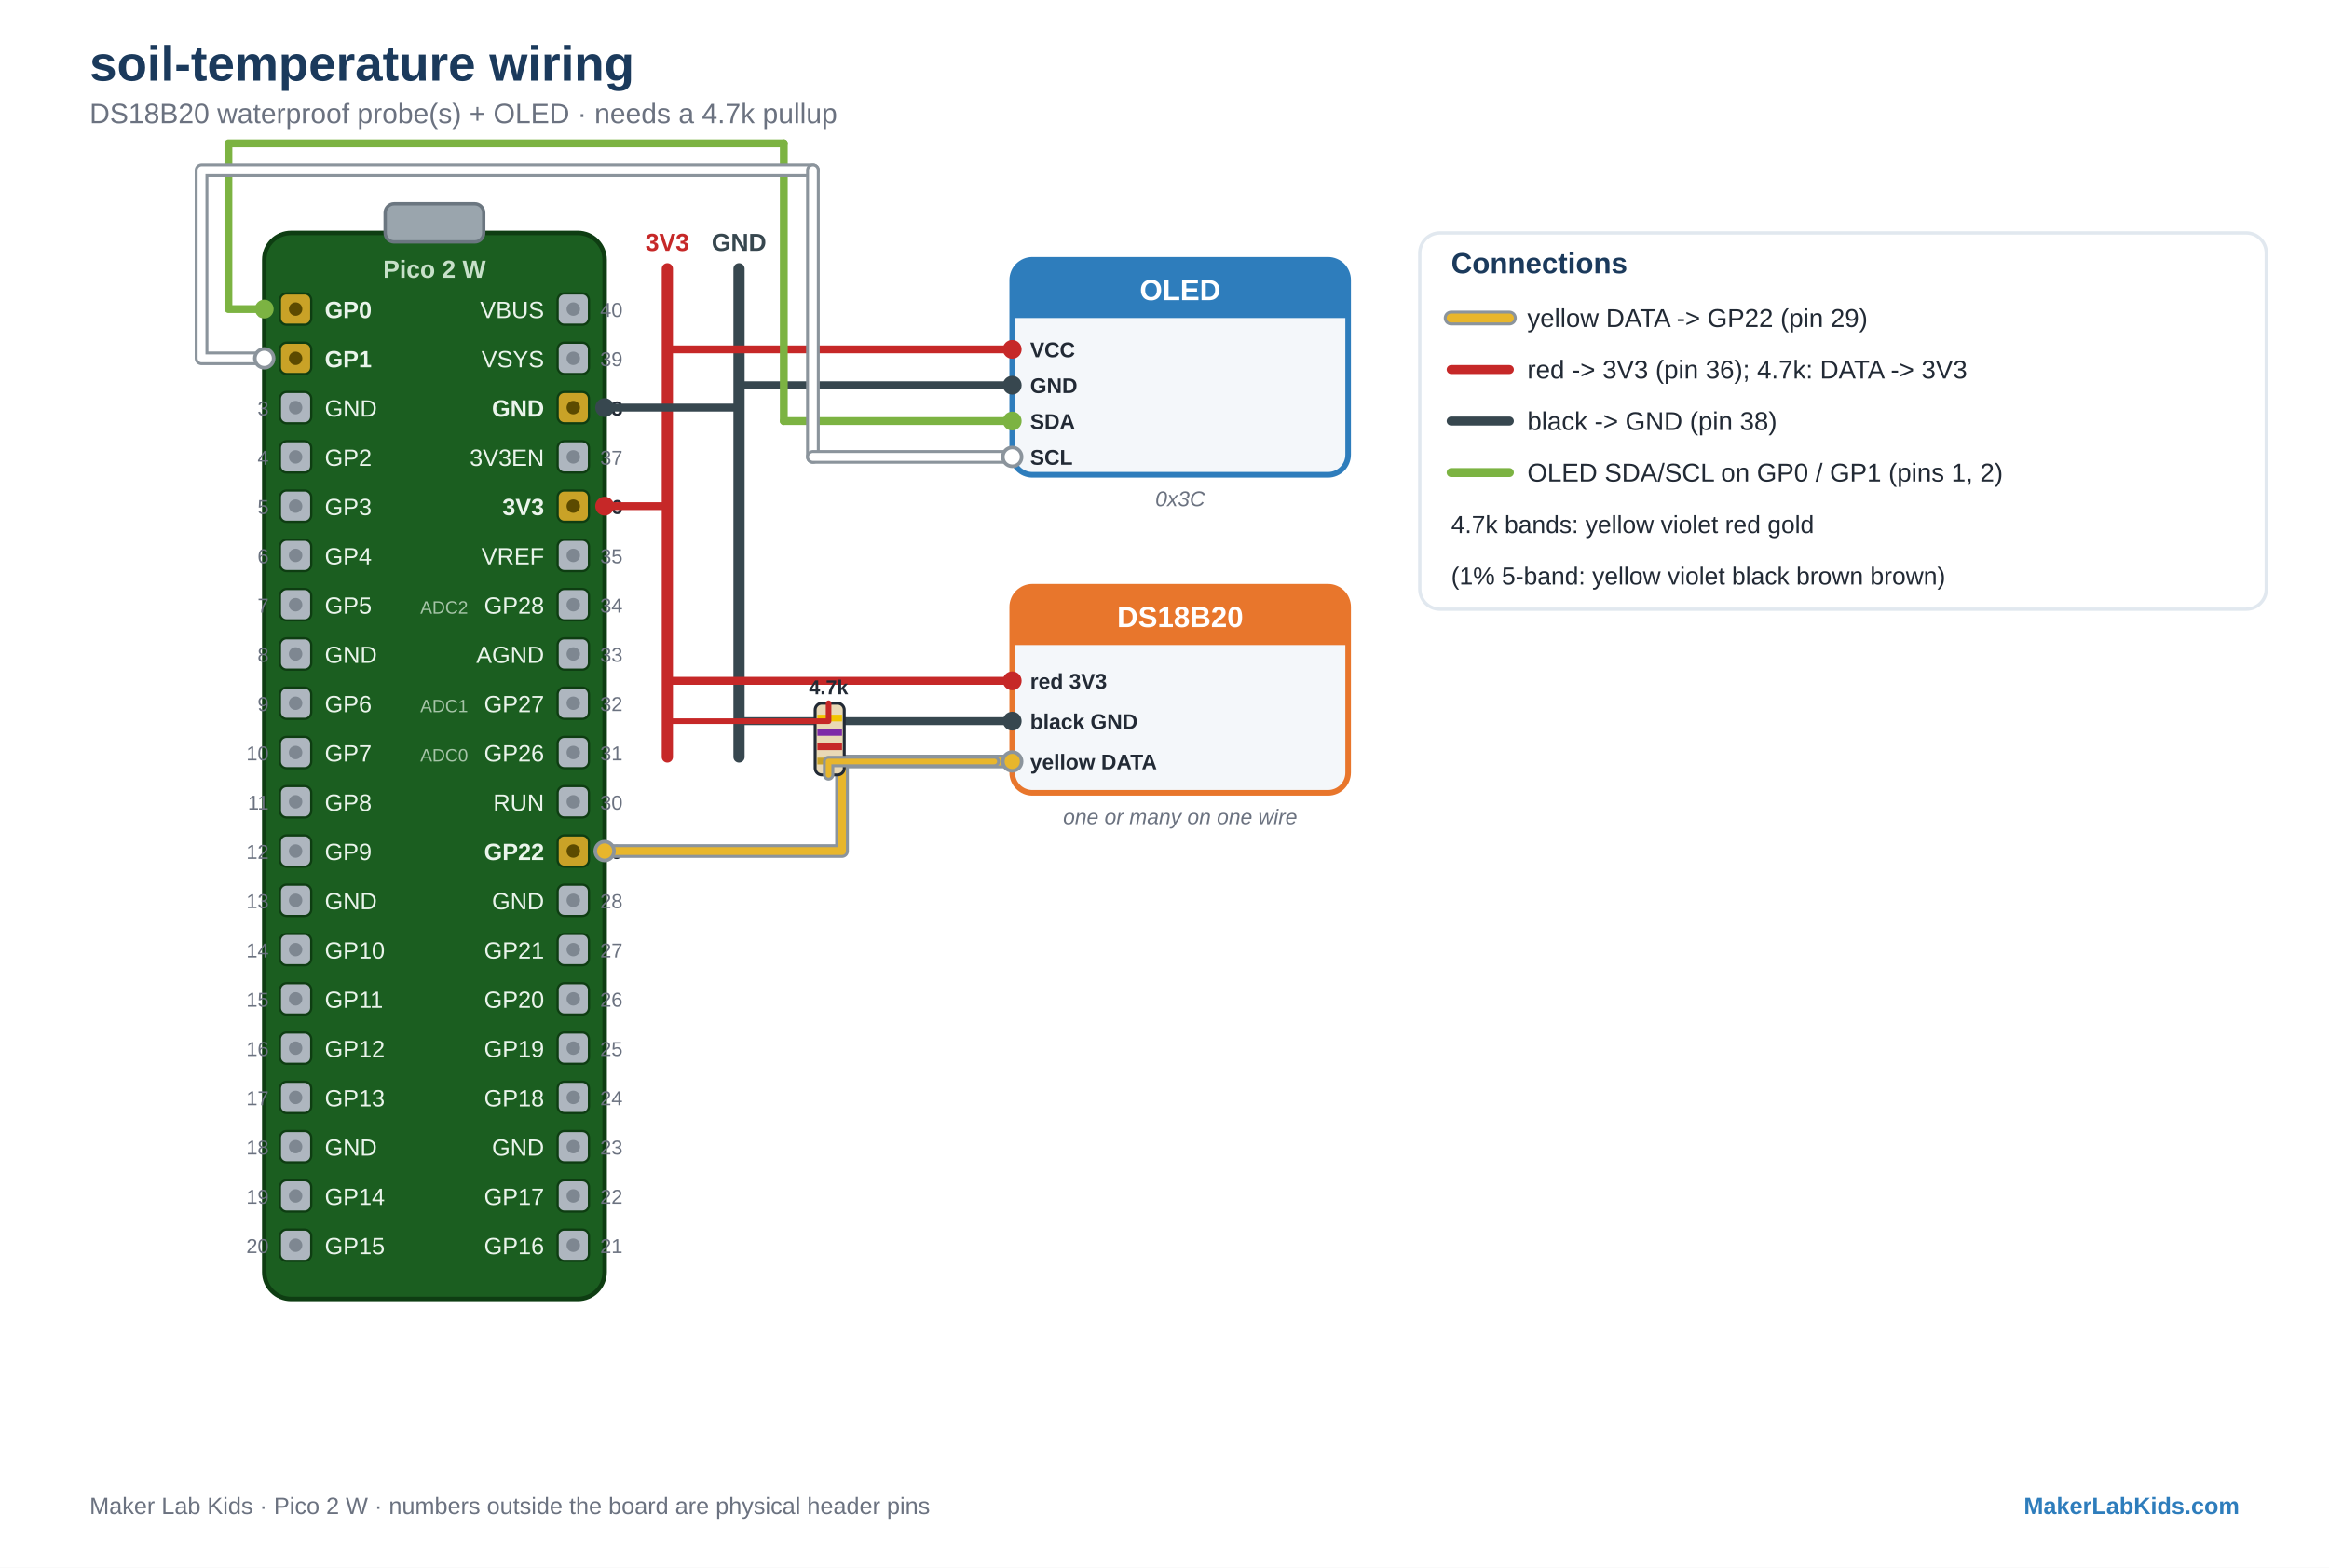
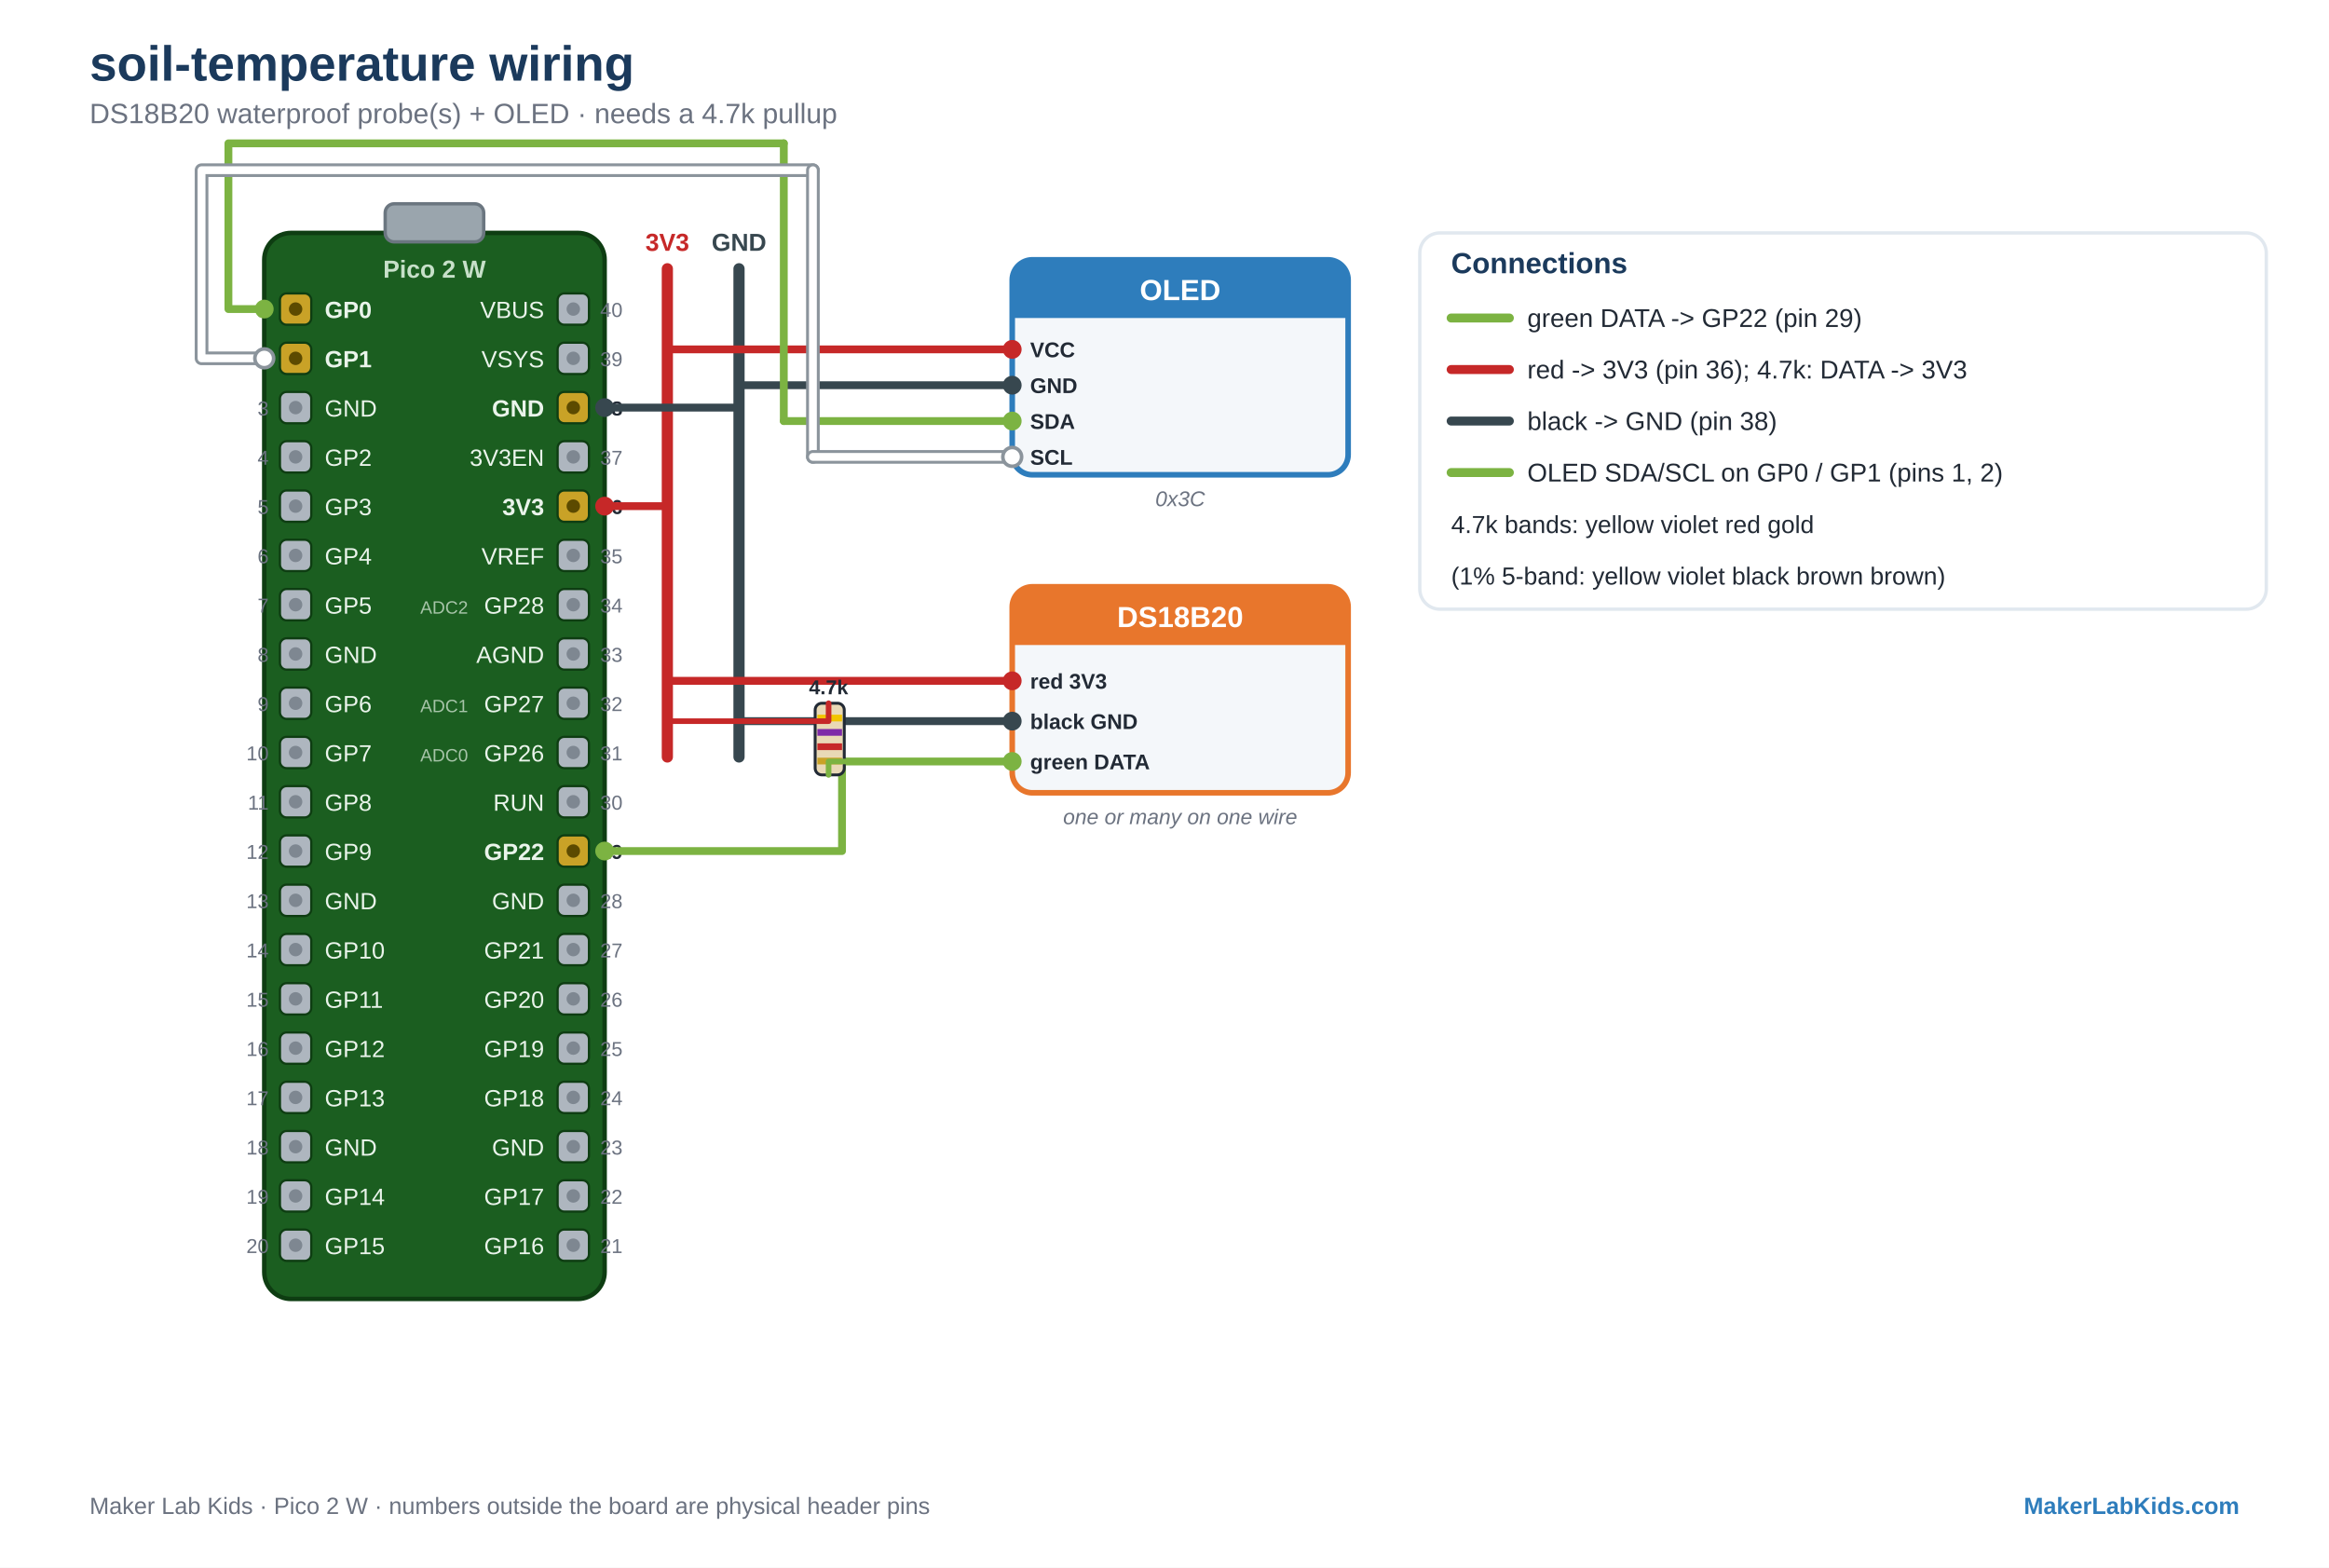
<svg xmlns="http://www.w3.org/2000/svg" viewBox="0 0 1040 700" font-family="Arial, Helvetica, sans-serif">
  <rect width="1040" height="700" fill="#FFFFFF" />
  <text x="40" y="36" font-family="Arial, Helvetica, sans-serif" font-size="22" fill="#1B3A5C" text-anchor="start" font-weight="bold">soil-temperature wiring</text>
  <text x="40" y="55" font-family="Arial, Helvetica, sans-serif" font-size="12.5" fill="#6B7280" text-anchor="start">DS18B20 waterproof probe(s) + OLED  ·  needs a 4.7k pullup</text>
  <rect x="118" y="104" width="152" height="476" rx="12" fill="#1B5E20" stroke="#0E3D12" stroke-width="2" />
  <rect x="172" y="91" width="44" height="17" rx="4" fill="#9AA5AD" stroke="#6B7680" stroke-width="1.5" />
  <text x="194" y="124" font-family="Arial, Helvetica, sans-serif" font-size="11" fill="#C7E0C9" text-anchor="middle" font-weight="bold">Pico 2 W</text>
  <rect x="125" y="131" width="14" height="14" rx="3" fill="#C9A227" stroke="#0E3D12" stroke-width="1" />
  <circle cx="132" cy="138" r="3" fill="#5C4A00" />
  <text x="145" y="142" font-family="Arial, Helvetica, sans-serif" font-size="10.5" fill="#EAF4EB" text-anchor="start" font-weight="bold">GP0</text>
  <text x="120" y="141.5" font-family="Arial, Helvetica, sans-serif" font-size="9" fill="#222A35" text-anchor="end" font-weight="bold">1</text>
  <rect x="125" y="153" width="14" height="14" rx="3" fill="#C9A227" stroke="#0E3D12" stroke-width="1" />
  <circle cx="132" cy="160" r="3" fill="#5C4A00" />
  <text x="145" y="164" font-family="Arial, Helvetica, sans-serif" font-size="10.5" fill="#EAF4EB" text-anchor="start" font-weight="bold">GP1</text>
  <text x="120" y="163.5" font-family="Arial, Helvetica, sans-serif" font-size="9" fill="#222A35" text-anchor="end" font-weight="bold">2</text>
  <rect x="125" y="175" width="14" height="14" rx="3" fill="#AEB6BF" stroke="#0E3D12" stroke-width="1" />
  <circle cx="132" cy="182" r="3" fill="#7E8791" />
  <text x="145" y="186" font-family="Arial, Helvetica, sans-serif" font-size="10.5" fill="#EAF4EB" text-anchor="start">GND</text>
  <text x="120" y="185.5" font-family="Arial, Helvetica, sans-serif" font-size="9" fill="#6B7280" text-anchor="end">3</text>
  <rect x="125" y="197" width="14" height="14" rx="3" fill="#AEB6BF" stroke="#0E3D12" stroke-width="1" />
  <circle cx="132" cy="204" r="3" fill="#7E8791" />
  <text x="145" y="208" font-family="Arial, Helvetica, sans-serif" font-size="10.5" fill="#EAF4EB" text-anchor="start">GP2</text>
  <text x="120" y="207.5" font-family="Arial, Helvetica, sans-serif" font-size="9" fill="#6B7280" text-anchor="end">4</text>
  <rect x="125" y="219" width="14" height="14" rx="3" fill="#AEB6BF" stroke="#0E3D12" stroke-width="1" />
  <circle cx="132" cy="226" r="3" fill="#7E8791" />
  <text x="145" y="230" font-family="Arial, Helvetica, sans-serif" font-size="10.5" fill="#EAF4EB" text-anchor="start">GP3</text>
  <text x="120" y="229.5" font-family="Arial, Helvetica, sans-serif" font-size="9" fill="#6B7280" text-anchor="end">5</text>
  <rect x="125" y="241" width="14" height="14" rx="3" fill="#AEB6BF" stroke="#0E3D12" stroke-width="1" />
  <circle cx="132" cy="248" r="3" fill="#7E8791" />
  <text x="145" y="252" font-family="Arial, Helvetica, sans-serif" font-size="10.5" fill="#EAF4EB" text-anchor="start">GP4</text>
  <text x="120" y="251.5" font-family="Arial, Helvetica, sans-serif" font-size="9" fill="#6B7280" text-anchor="end">6</text>
  <rect x="125" y="263" width="14" height="14" rx="3" fill="#AEB6BF" stroke="#0E3D12" stroke-width="1" />
  <circle cx="132" cy="270" r="3" fill="#7E8791" />
  <text x="145" y="274" font-family="Arial, Helvetica, sans-serif" font-size="10.5" fill="#EAF4EB" text-anchor="start">GP5</text>
  <text x="120" y="273.5" font-family="Arial, Helvetica, sans-serif" font-size="9" fill="#6B7280" text-anchor="end">7</text>
  <rect x="125" y="285" width="14" height="14" rx="3" fill="#AEB6BF" stroke="#0E3D12" stroke-width="1" />
  <circle cx="132" cy="292" r="3" fill="#7E8791" />
  <text x="145" y="296" font-family="Arial, Helvetica, sans-serif" font-size="10.5" fill="#EAF4EB" text-anchor="start">GND</text>
  <text x="120" y="295.5" font-family="Arial, Helvetica, sans-serif" font-size="9" fill="#6B7280" text-anchor="end">8</text>
  <rect x="125" y="307" width="14" height="14" rx="3" fill="#AEB6BF" stroke="#0E3D12" stroke-width="1" />
  <circle cx="132" cy="314" r="3" fill="#7E8791" />
  <text x="145" y="318" font-family="Arial, Helvetica, sans-serif" font-size="10.5" fill="#EAF4EB" text-anchor="start">GP6</text>
  <text x="120" y="317.5" font-family="Arial, Helvetica, sans-serif" font-size="9" fill="#6B7280" text-anchor="end">9</text>
  <rect x="125" y="329" width="14" height="14" rx="3" fill="#AEB6BF" stroke="#0E3D12" stroke-width="1" />
  <circle cx="132" cy="336" r="3" fill="#7E8791" />
  <text x="145" y="340" font-family="Arial, Helvetica, sans-serif" font-size="10.5" fill="#EAF4EB" text-anchor="start">GP7</text>
  <text x="120" y="339.5" font-family="Arial, Helvetica, sans-serif" font-size="9" fill="#6B7280" text-anchor="end">10</text>
  <rect x="125" y="351" width="14" height="14" rx="3" fill="#AEB6BF" stroke="#0E3D12" stroke-width="1" />
  <circle cx="132" cy="358" r="3" fill="#7E8791" />
  <text x="145" y="362" font-family="Arial, Helvetica, sans-serif" font-size="10.5" fill="#EAF4EB" text-anchor="start">GP8</text>
  <text x="120" y="361.5" font-family="Arial, Helvetica, sans-serif" font-size="9" fill="#6B7280" text-anchor="end">11</text>
  <rect x="125" y="373" width="14" height="14" rx="3" fill="#AEB6BF" stroke="#0E3D12" stroke-width="1" />
  <circle cx="132" cy="380" r="3" fill="#7E8791" />
  <text x="145" y="384" font-family="Arial, Helvetica, sans-serif" font-size="10.5" fill="#EAF4EB" text-anchor="start">GP9</text>
  <text x="120" y="383.5" font-family="Arial, Helvetica, sans-serif" font-size="9" fill="#6B7280" text-anchor="end">12</text>
  <rect x="125" y="395" width="14" height="14" rx="3" fill="#AEB6BF" stroke="#0E3D12" stroke-width="1" />
  <circle cx="132" cy="402" r="3" fill="#7E8791" />
  <text x="145" y="406" font-family="Arial, Helvetica, sans-serif" font-size="10.5" fill="#EAF4EB" text-anchor="start">GND</text>
  <text x="120" y="405.5" font-family="Arial, Helvetica, sans-serif" font-size="9" fill="#6B7280" text-anchor="end">13</text>
  <rect x="125" y="417" width="14" height="14" rx="3" fill="#AEB6BF" stroke="#0E3D12" stroke-width="1" />
  <circle cx="132" cy="424" r="3" fill="#7E8791" />
  <text x="145" y="428" font-family="Arial, Helvetica, sans-serif" font-size="10.5" fill="#EAF4EB" text-anchor="start">GP10</text>
  <text x="120" y="427.5" font-family="Arial, Helvetica, sans-serif" font-size="9" fill="#6B7280" text-anchor="end">14</text>
  <rect x="125" y="439" width="14" height="14" rx="3" fill="#AEB6BF" stroke="#0E3D12" stroke-width="1" />
  <circle cx="132" cy="446" r="3" fill="#7E8791" />
  <text x="145" y="450" font-family="Arial, Helvetica, sans-serif" font-size="10.5" fill="#EAF4EB" text-anchor="start">GP11</text>
  <text x="120" y="449.5" font-family="Arial, Helvetica, sans-serif" font-size="9" fill="#6B7280" text-anchor="end">15</text>
  <rect x="125" y="461" width="14" height="14" rx="3" fill="#AEB6BF" stroke="#0E3D12" stroke-width="1" />
  <circle cx="132" cy="468" r="3" fill="#7E8791" />
  <text x="145" y="472" font-family="Arial, Helvetica, sans-serif" font-size="10.5" fill="#EAF4EB" text-anchor="start">GP12</text>
  <text x="120" y="471.5" font-family="Arial, Helvetica, sans-serif" font-size="9" fill="#6B7280" text-anchor="end">16</text>
  <rect x="125" y="483" width="14" height="14" rx="3" fill="#AEB6BF" stroke="#0E3D12" stroke-width="1" />
  <circle cx="132" cy="490" r="3" fill="#7E8791" />
  <text x="145" y="494" font-family="Arial, Helvetica, sans-serif" font-size="10.5" fill="#EAF4EB" text-anchor="start">GP13</text>
  <text x="120" y="493.5" font-family="Arial, Helvetica, sans-serif" font-size="9" fill="#6B7280" text-anchor="end">17</text>
  <rect x="125" y="505" width="14" height="14" rx="3" fill="#AEB6BF" stroke="#0E3D12" stroke-width="1" />
  <circle cx="132" cy="512" r="3" fill="#7E8791" />
  <text x="145" y="516" font-family="Arial, Helvetica, sans-serif" font-size="10.5" fill="#EAF4EB" text-anchor="start">GND</text>
  <text x="120" y="515.5" font-family="Arial, Helvetica, sans-serif" font-size="9" fill="#6B7280" text-anchor="end">18</text>
  <rect x="125" y="527" width="14" height="14" rx="3" fill="#AEB6BF" stroke="#0E3D12" stroke-width="1" />
  <circle cx="132" cy="534" r="3" fill="#7E8791" />
  <text x="145" y="538" font-family="Arial, Helvetica, sans-serif" font-size="10.5" fill="#EAF4EB" text-anchor="start">GP14</text>
  <text x="120" y="537.5" font-family="Arial, Helvetica, sans-serif" font-size="9" fill="#6B7280" text-anchor="end">19</text>
  <rect x="125" y="549" width="14" height="14" rx="3" fill="#AEB6BF" stroke="#0E3D12" stroke-width="1" />
  <circle cx="132" cy="556" r="3" fill="#7E8791" />
  <text x="145" y="560" font-family="Arial, Helvetica, sans-serif" font-size="10.5" fill="#EAF4EB" text-anchor="start">GP15</text>
  <text x="120" y="559.5" font-family="Arial, Helvetica, sans-serif" font-size="9" fill="#6B7280" text-anchor="end">20</text>
  <rect x="249" y="549" width="14" height="14" rx="3" fill="#AEB6BF" stroke="#0E3D12" stroke-width="1" />
  <circle cx="256" cy="556" r="3" fill="#7E8791" />
  <text x="243" y="560" font-family="Arial, Helvetica, sans-serif" font-size="10.5" fill="#EAF4EB" text-anchor="end">GP16</text>
  <text x="268" y="559.5" font-family="Arial, Helvetica, sans-serif" font-size="9" fill="#6B7280" text-anchor="start">21</text>
  <rect x="249" y="527" width="14" height="14" rx="3" fill="#AEB6BF" stroke="#0E3D12" stroke-width="1" />
  <circle cx="256" cy="534" r="3" fill="#7E8791" />
  <text x="243" y="538" font-family="Arial, Helvetica, sans-serif" font-size="10.5" fill="#EAF4EB" text-anchor="end">GP17</text>
  <text x="268" y="537.5" font-family="Arial, Helvetica, sans-serif" font-size="9" fill="#6B7280" text-anchor="start">22</text>
  <rect x="249" y="505" width="14" height="14" rx="3" fill="#AEB6BF" stroke="#0E3D12" stroke-width="1" />
  <circle cx="256" cy="512" r="3" fill="#7E8791" />
  <text x="243" y="516" font-family="Arial, Helvetica, sans-serif" font-size="10.5" fill="#EAF4EB" text-anchor="end">GND</text>
  <text x="268" y="515.5" font-family="Arial, Helvetica, sans-serif" font-size="9" fill="#6B7280" text-anchor="start">23</text>
  <rect x="249" y="483" width="14" height="14" rx="3" fill="#AEB6BF" stroke="#0E3D12" stroke-width="1" />
  <circle cx="256" cy="490" r="3" fill="#7E8791" />
  <text x="243" y="494" font-family="Arial, Helvetica, sans-serif" font-size="10.5" fill="#EAF4EB" text-anchor="end">GP18</text>
  <text x="268" y="493.5" font-family="Arial, Helvetica, sans-serif" font-size="9" fill="#6B7280" text-anchor="start">24</text>
  <rect x="249" y="461" width="14" height="14" rx="3" fill="#AEB6BF" stroke="#0E3D12" stroke-width="1" />
  <circle cx="256" cy="468" r="3" fill="#7E8791" />
  <text x="243" y="472" font-family="Arial, Helvetica, sans-serif" font-size="10.5" fill="#EAF4EB" text-anchor="end">GP19</text>
  <text x="268" y="471.5" font-family="Arial, Helvetica, sans-serif" font-size="9" fill="#6B7280" text-anchor="start">25</text>
  <rect x="249" y="439" width="14" height="14" rx="3" fill="#AEB6BF" stroke="#0E3D12" stroke-width="1" />
  <circle cx="256" cy="446" r="3" fill="#7E8791" />
  <text x="243" y="450" font-family="Arial, Helvetica, sans-serif" font-size="10.5" fill="#EAF4EB" text-anchor="end">GP20</text>
  <text x="268" y="449.5" font-family="Arial, Helvetica, sans-serif" font-size="9" fill="#6B7280" text-anchor="start">26</text>
  <rect x="249" y="417" width="14" height="14" rx="3" fill="#AEB6BF" stroke="#0E3D12" stroke-width="1" />
  <circle cx="256" cy="424" r="3" fill="#7E8791" />
  <text x="243" y="428" font-family="Arial, Helvetica, sans-serif" font-size="10.5" fill="#EAF4EB" text-anchor="end">GP21</text>
  <text x="268" y="427.5" font-family="Arial, Helvetica, sans-serif" font-size="9" fill="#6B7280" text-anchor="start">27</text>
  <rect x="249" y="395" width="14" height="14" rx="3" fill="#AEB6BF" stroke="#0E3D12" stroke-width="1" />
  <circle cx="256" cy="402" r="3" fill="#7E8791" />
  <text x="243" y="406" font-family="Arial, Helvetica, sans-serif" font-size="10.5" fill="#EAF4EB" text-anchor="end">GND</text>
  <text x="268" y="405.5" font-family="Arial, Helvetica, sans-serif" font-size="9" fill="#6B7280" text-anchor="start">28</text>
  <rect x="249" y="373" width="14" height="14" rx="3" fill="#C9A227" stroke="#0E3D12" stroke-width="1" />
  <circle cx="256" cy="380" r="3" fill="#5C4A00" />
  <text x="243" y="384" font-family="Arial, Helvetica, sans-serif" font-size="10.5" fill="#EAF4EB" text-anchor="end" font-weight="bold">GP22</text>
  <text x="268" y="383.5" font-family="Arial, Helvetica, sans-serif" font-size="9" fill="#222A35" text-anchor="start" font-weight="bold">29</text>
  <rect x="249" y="351" width="14" height="14" rx="3" fill="#AEB6BF" stroke="#0E3D12" stroke-width="1" />
  <circle cx="256" cy="358" r="3" fill="#7E8791" />
  <text x="243" y="362" font-family="Arial, Helvetica, sans-serif" font-size="10.5" fill="#EAF4EB" text-anchor="end">RUN</text>
  <text x="268" y="361.5" font-family="Arial, Helvetica, sans-serif" font-size="9" fill="#6B7280" text-anchor="start">30</text>
  <rect x="249" y="329" width="14" height="14" rx="3" fill="#AEB6BF" stroke="#0E3D12" stroke-width="1" />
  <circle cx="256" cy="336" r="3" fill="#7E8791" />
  <text x="243" y="340" font-family="Arial, Helvetica, sans-serif" font-size="10.5" fill="#EAF4EB" text-anchor="end">GP26</text>
  <text x="209" y="340" font-family="Arial, Helvetica, sans-serif" font-size="8" fill="#A6C4A8" text-anchor="end">ADC0</text>
  <text x="268" y="339.5" font-family="Arial, Helvetica, sans-serif" font-size="9" fill="#6B7280" text-anchor="start">31</text>
  <rect x="249" y="307" width="14" height="14" rx="3" fill="#AEB6BF" stroke="#0E3D12" stroke-width="1" />
  <circle cx="256" cy="314" r="3" fill="#7E8791" />
  <text x="243" y="318" font-family="Arial, Helvetica, sans-serif" font-size="10.5" fill="#EAF4EB" text-anchor="end">GP27</text>
  <text x="209" y="318" font-family="Arial, Helvetica, sans-serif" font-size="8" fill="#A6C4A8" text-anchor="end">ADC1</text>
  <text x="268" y="317.5" font-family="Arial, Helvetica, sans-serif" font-size="9" fill="#6B7280" text-anchor="start">32</text>
  <rect x="249" y="285" width="14" height="14" rx="3" fill="#AEB6BF" stroke="#0E3D12" stroke-width="1" />
  <circle cx="256" cy="292" r="3" fill="#7E8791" />
  <text x="243" y="296" font-family="Arial, Helvetica, sans-serif" font-size="10.5" fill="#EAF4EB" text-anchor="end">AGND</text>
  <text x="268" y="295.5" font-family="Arial, Helvetica, sans-serif" font-size="9" fill="#6B7280" text-anchor="start">33</text>
  <rect x="249" y="263" width="14" height="14" rx="3" fill="#AEB6BF" stroke="#0E3D12" stroke-width="1" />
  <circle cx="256" cy="270" r="3" fill="#7E8791" />
  <text x="243" y="274" font-family="Arial, Helvetica, sans-serif" font-size="10.5" fill="#EAF4EB" text-anchor="end">GP28</text>
  <text x="209" y="274" font-family="Arial, Helvetica, sans-serif" font-size="8" fill="#A6C4A8" text-anchor="end">ADC2</text>
  <text x="268" y="273.5" font-family="Arial, Helvetica, sans-serif" font-size="9" fill="#6B7280" text-anchor="start">34</text>
  <rect x="249" y="241" width="14" height="14" rx="3" fill="#AEB6BF" stroke="#0E3D12" stroke-width="1" />
  <circle cx="256" cy="248" r="3" fill="#7E8791" />
  <text x="243" y="252" font-family="Arial, Helvetica, sans-serif" font-size="10.5" fill="#EAF4EB" text-anchor="end">VREF</text>
  <text x="268" y="251.5" font-family="Arial, Helvetica, sans-serif" font-size="9" fill="#6B7280" text-anchor="start">35</text>
  <rect x="249" y="219" width="14" height="14" rx="3" fill="#C9A227" stroke="#0E3D12" stroke-width="1" />
  <circle cx="256" cy="226" r="3" fill="#5C4A00" />
  <text x="243" y="230" font-family="Arial, Helvetica, sans-serif" font-size="10.5" fill="#EAF4EB" text-anchor="end" font-weight="bold">3V3</text>
  <text x="268" y="229.5" font-family="Arial, Helvetica, sans-serif" font-size="9" fill="#222A35" text-anchor="start" font-weight="bold">36</text>
  <rect x="249" y="197" width="14" height="14" rx="3" fill="#AEB6BF" stroke="#0E3D12" stroke-width="1" />
  <circle cx="256" cy="204" r="3" fill="#7E8791" />
  <text x="243" y="208" font-family="Arial, Helvetica, sans-serif" font-size="10.5" fill="#EAF4EB" text-anchor="end">3V3EN</text>
  <text x="268" y="207.5" font-family="Arial, Helvetica, sans-serif" font-size="9" fill="#6B7280" text-anchor="start">37</text>
  <rect x="249" y="175" width="14" height="14" rx="3" fill="#C9A227" stroke="#0E3D12" stroke-width="1" />
  <circle cx="256" cy="182" r="3" fill="#5C4A00" />
  <text x="243" y="186" font-family="Arial, Helvetica, sans-serif" font-size="10.5" fill="#EAF4EB" text-anchor="end" font-weight="bold">GND</text>
  <text x="268" y="185.5" font-family="Arial, Helvetica, sans-serif" font-size="9" fill="#222A35" text-anchor="start" font-weight="bold">38</text>
  <rect x="249" y="153" width="14" height="14" rx="3" fill="#AEB6BF" stroke="#0E3D12" stroke-width="1" />
  <circle cx="256" cy="160" r="3" fill="#7E8791" />
  <text x="243" y="164" font-family="Arial, Helvetica, sans-serif" font-size="10.5" fill="#EAF4EB" text-anchor="end">VSYS</text>
  <text x="268" y="163.5" font-family="Arial, Helvetica, sans-serif" font-size="9" fill="#6B7280" text-anchor="start">39</text>
  <rect x="249" y="131" width="14" height="14" rx="3" fill="#AEB6BF" stroke="#0E3D12" stroke-width="1" />
  <circle cx="256" cy="138" r="3" fill="#7E8791" />
  <text x="243" y="142" font-family="Arial, Helvetica, sans-serif" font-size="10.5" fill="#EAF4EB" text-anchor="end">VBUS</text>
  <text x="268" y="141.5" font-family="Arial, Helvetica, sans-serif" font-size="9" fill="#6B7280" text-anchor="start">40</text>
  <path d="M298 120 L298 338" fill="none" stroke="#C62828" stroke-width="5" stroke-linejoin="round" stroke-linecap="round" />
  <path d="M330 120 L330 338" fill="none" stroke="#37474F" stroke-width="5" stroke-linejoin="round" stroke-linecap="round" />
  <text x="298" y="112" font-family="Arial, Helvetica, sans-serif" font-size="11" fill="#C62828" text-anchor="middle" font-weight="bold">3V3</text>
  <text x="330" y="112" font-family="Arial, Helvetica, sans-serif" font-size="11" fill="#37474F" text-anchor="middle" font-weight="bold">GND</text>
  <path d="M270 226 L298 226" fill="none" stroke="#C62828" stroke-width="3.5" stroke-linejoin="round" stroke-linecap="round" />
  <circle cx="270" cy="226" r="4.2" fill="#C62828" />
  <path d="M270 182 L330 182" fill="none" stroke="#37474F" stroke-width="3.5" stroke-linejoin="round" stroke-linecap="round" />
  <circle cx="270" cy="182" r="4.2" fill="#37474F" />
  <rect x="452" y="116" width="150" height="96" rx="9" fill="#F4F7FA" stroke="#2E7DBC" stroke-width="2.5" />
  <path d="M452 125 q0 -9 9 -9 h132 q9 0 9 9 v17 h-150 z" fill="#2E7DBC" />
  <text x="527" y="134" font-family="Arial, Helvetica, sans-serif" font-size="13" fill="#FFFFFF" text-anchor="middle" font-weight="bold">OLED</text>
  <text x="527" y="226" font-family="Arial, Helvetica, sans-serif" font-size="9.5" fill="#6B7280" text-anchor="middle" font-style="italic">0x3C</text>
  <text x="460" y="159.5" font-family="Arial, Helvetica, sans-serif" font-size="9.5" fill="#222A35" text-anchor="start" font-weight="bold">VCC</text>
  <text x="460" y="175.5" font-family="Arial, Helvetica, sans-serif" font-size="9.5" fill="#222A35" text-anchor="start" font-weight="bold">GND</text>
  <text x="460" y="191.5" font-family="Arial, Helvetica, sans-serif" font-size="9.5" fill="#222A35" text-anchor="start" font-weight="bold">SDA</text>
  <text x="460" y="207.5" font-family="Arial, Helvetica, sans-serif" font-size="9.5" fill="#222A35" text-anchor="start" font-weight="bold">SCL</text>
  <rect x="452" y="262" width="150" height="92" rx="9" fill="#F4F7FA" stroke="#E8762C" stroke-width="2.5" />
  <path d="M452 271 q0 -9 9 -9 h132 q9 0 9 9 v17 h-150 z" fill="#E8762C" />
  <text x="527" y="280" font-family="Arial, Helvetica, sans-serif" font-size="13" fill="#FFFFFF" text-anchor="middle" font-weight="bold">DS18B20</text>
  <text x="527" y="368" font-family="Arial, Helvetica, sans-serif" font-size="9.5" fill="#6B7280" text-anchor="middle" font-style="italic">one or many on one wire</text>
  <text x="460" y="307.5" font-family="Arial, Helvetica, sans-serif" font-size="9.5" fill="#222A35" text-anchor="start" font-weight="bold">red 3V3</text>
  <text x="460" y="325.5" font-family="Arial, Helvetica, sans-serif" font-size="9.5" fill="#222A35" text-anchor="start" font-weight="bold">black GND</text>
-   <text x="460" y="343.5" font-family="Arial, Helvetica, sans-serif" font-size="9.5" fill="#222A35" text-anchor="start" font-weight="bold">yellow DATA</text>
+   <text x="460" y="343.5" font-family="Arial, Helvetica, sans-serif" font-size="9.5" fill="#222A35" text-anchor="start" font-weight="bold">green DATA</text>
  <path d="M298 156 L452 156" fill="none" stroke="#C62828" stroke-width="3.5" stroke-linejoin="round" stroke-linecap="round" />
  <circle cx="452" cy="156" r="4.2" fill="#C62828" />
  <path d="M330 172 L452 172" fill="none" stroke="#37474F" stroke-width="3.5" stroke-linejoin="round" stroke-linecap="round" />
  <circle cx="452" cy="172" r="4.2" fill="#37474F" />
  <path d="M118 138 L102 138 L102 64 L350 64" fill="none" stroke="#7CB342" stroke-width="3.5" stroke-linejoin="round" stroke-linecap="round" />
  <circle cx="118" cy="138" r="4.2" fill="#7CB342" />
  <path d="M350 64 L350 188" fill="none" stroke="#7CB342" stroke-width="3.5" stroke-linejoin="round" stroke-linecap="round" />
  <path d="M350 188 L452 188" fill="none" stroke="#7CB342" stroke-width="3.5" stroke-linejoin="round" stroke-linecap="round" />
  <circle cx="452" cy="188" r="4.2" fill="#7CB342" />
  <path d="M118 160 L90 160 L90 76 L363 76" fill="none" stroke="#8B949C" stroke-width="6.1" stroke-linejoin="round" stroke-linecap="round" />
  <path d="M118 160 L90 160 L90 76 L363 76" fill="none" stroke="#FFFFFF" stroke-width="3.5" stroke-linejoin="round" stroke-linecap="round" />
  <circle cx="118" cy="160" r="4.2" fill="#FFFFFF" stroke="#8B949C" stroke-width="1.6" />
  <path d="M363 76 L363 204" fill="none" stroke="#8B949C" stroke-width="6.1" stroke-linejoin="round" stroke-linecap="round" />
  <path d="M363 76 L363 204" fill="none" stroke="#FFFFFF" stroke-width="3.5" stroke-linejoin="round" stroke-linecap="round" />
  <path d="M363 204 L452 204" fill="none" stroke="#8B949C" stroke-width="6.1" stroke-linejoin="round" stroke-linecap="round" />
  <path d="M363 204 L452 204" fill="none" stroke="#FFFFFF" stroke-width="3.5" stroke-linejoin="round" stroke-linecap="round" />
  <circle cx="452" cy="204" r="4.2" fill="#FFFFFF" stroke="#8B949C" stroke-width="1.6" />
  <path d="M298 304 L452 304" fill="none" stroke="#C62828" stroke-width="3.5" stroke-linejoin="round" stroke-linecap="round" />
  <circle cx="452" cy="304" r="4.2" fill="#C62828" />
  <path d="M330 322 L452 322" fill="none" stroke="#37474F" stroke-width="3.5" stroke-linejoin="round" stroke-linecap="round" />
  <circle cx="452" cy="322" r="4.2" fill="#37474F" />
-   <path d="M270 380 L376 380 L376 340 L452 340" fill="none" stroke="#8B949C" stroke-width="6.1" stroke-linejoin="round" stroke-linecap="round" />
-   <path d="M270 380 L376 380 L376 340 L452 340" fill="none" stroke="#E8B62C" stroke-width="3.5" stroke-linejoin="round" stroke-linecap="round" />
-   <circle cx="270" cy="380" r="4.2" fill="#E8B62C" stroke="#8B949C" stroke-width="1.6" />
-   <circle cx="452" cy="340" r="4.2" fill="#E8B62C" stroke="#8B949C" stroke-width="1.6" />
+   <path d="M270 380 L376 380 L376 340 L452 340" fill="none" stroke="#7CB342" stroke-width="3.5" stroke-linejoin="round" stroke-linecap="round" />
+   <circle cx="270" cy="380" r="4.2" fill="#7CB342" />
+   <circle cx="452" cy="340" r="4.2" fill="#7CB342" />
  <rect x="364" y="314" width="13" height="32" rx="3" fill="#E9D9B6" stroke="#222A35" stroke-width="1.3" />
  <rect x="365" y="319.12" width="11" height="3" fill="#F2C400" />
  <rect x="365" y="325.52" width="11" height="3" fill="#7E2AA8" />
  <rect x="365" y="331.92" width="11" height="3" fill="#C62828" />
  <rect x="365" y="338.32" width="11" height="3" fill="#C9A227" />
  <text x="370" y="310" font-family="Arial, Helvetica, sans-serif" font-size="9" fill="#222A35" text-anchor="middle" font-weight="bold">4.7k</text>
  <path d="M298 322 L370 322 L370 314" fill="none" stroke="#C62828" stroke-width="2.5" stroke-linejoin="round" stroke-linecap="round" />
-   <path d="M370 346 L370 340 L444 340" fill="none" stroke="#8B949C" stroke-width="5.1" stroke-linejoin="round" stroke-linecap="round" />
-   <path d="M370 346 L370 340 L444 340" fill="none" stroke="#E8B62C" stroke-width="2.5" stroke-linejoin="round" stroke-linecap="round" />
+   <path d="M370 346 L370 340 L444 340" fill="none" stroke="#7CB342" stroke-width="2.5" stroke-linejoin="round" stroke-linecap="round" />
  <rect x="634" y="104" width="378" height="168" rx="9" fill="#FFFFFF" stroke="#E1E8EF" stroke-width="1.5" />
  <text x="648" y="122" font-family="Arial, Helvetica, sans-serif" font-size="13" fill="#1B3A5C" text-anchor="start" font-weight="bold">Connections</text>
-   <line x1="648" y1="142" x2="674" y2="142" stroke="#8B949C" stroke-width="6.6" stroke-linecap="round" />
-   <line x1="648" y1="142" x2="674" y2="142" stroke="#E8B62C" stroke-width="4" stroke-linecap="round" />
-   <text x="682" y="146" font-family="Arial, Helvetica, sans-serif" font-size="11.5" fill="#222A35" text-anchor="start">yellow DATA -&gt; GP22 (pin 29)</text>
+   <line x1="648" y1="142" x2="674" y2="142" stroke="#7CB342" stroke-width="4" stroke-linecap="round" />
+   <text x="682" y="146" font-family="Arial, Helvetica, sans-serif" font-size="11.5" fill="#222A35" text-anchor="start">green DATA -&gt; GP22 (pin 29)</text>
  <line x1="648" y1="165" x2="674" y2="165" stroke="#C62828" stroke-width="4" stroke-linecap="round" />
  <text x="682" y="169" font-family="Arial, Helvetica, sans-serif" font-size="11.5" fill="#222A35" text-anchor="start">red -&gt; 3V3 (pin 36);  4.7k: DATA -&gt; 3V3</text>
  <line x1="648" y1="188" x2="674" y2="188" stroke="#37474F" stroke-width="4" stroke-linecap="round" />
  <text x="682" y="192" font-family="Arial, Helvetica, sans-serif" font-size="11.5" fill="#222A35" text-anchor="start">black -&gt; GND (pin 38)</text>
  <line x1="648" y1="211" x2="674" y2="211" stroke="#7CB342" stroke-width="4" stroke-linecap="round" />
  <text x="682" y="215" font-family="Arial, Helvetica, sans-serif" font-size="11.5" fill="#222A35" text-anchor="start">OLED SDA/SCL on GP0 / GP1 (pins 1, 2)</text>
  <text x="648" y="238" font-family="Arial, Helvetica, sans-serif" font-size="11" fill="#222A35" text-anchor="start">4.7k bands: yellow violet red gold</text>
  <text x="648" y="261" font-family="Arial, Helvetica, sans-serif" font-size="11" fill="#222A35" text-anchor="start">  (1% 5-band: yellow violet black brown brown)</text>
  <text x="40" y="676" font-family="Arial, Helvetica, sans-serif" font-size="10.5" fill="#6B7280" text-anchor="start">Maker Lab Kids  ·  Pico 2 W  ·  numbers outside the board are physical header pins</text>
  <text x="1000" y="676" font-family="Arial, Helvetica, sans-serif" font-size="10.5" fill="#2E7DBC" text-anchor="end" font-weight="bold">MakerLabKids.com</text>
</svg>
